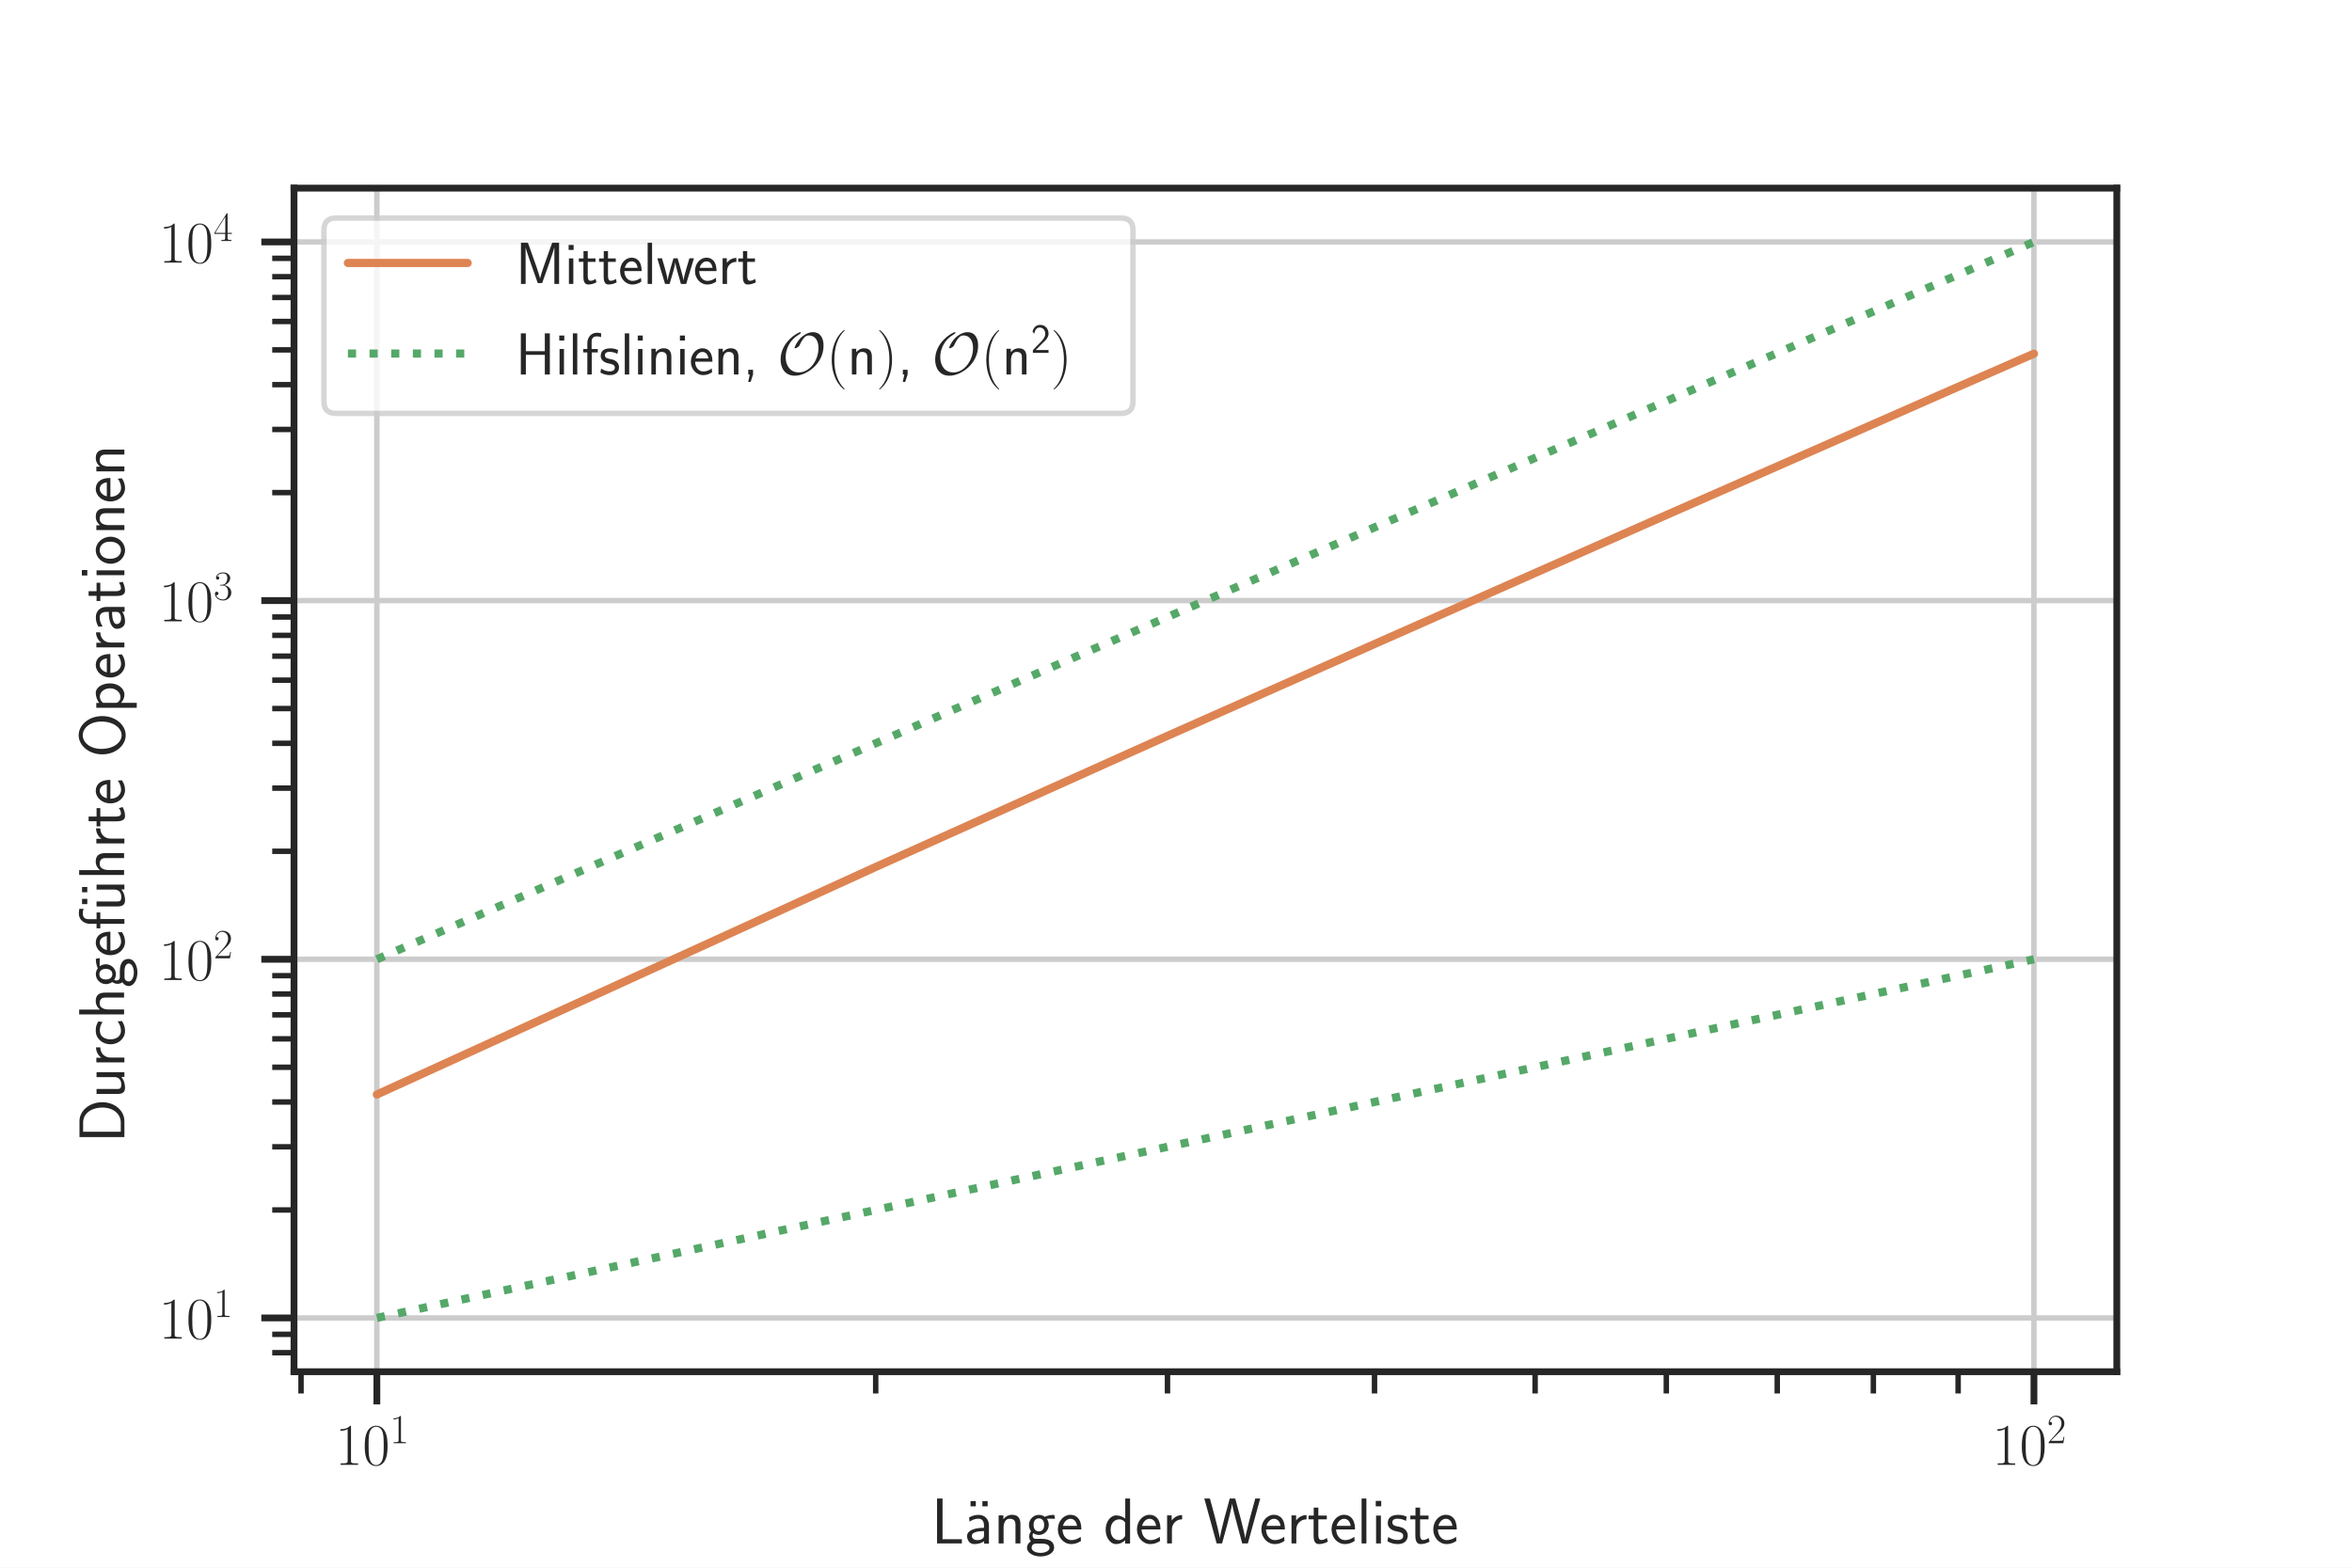
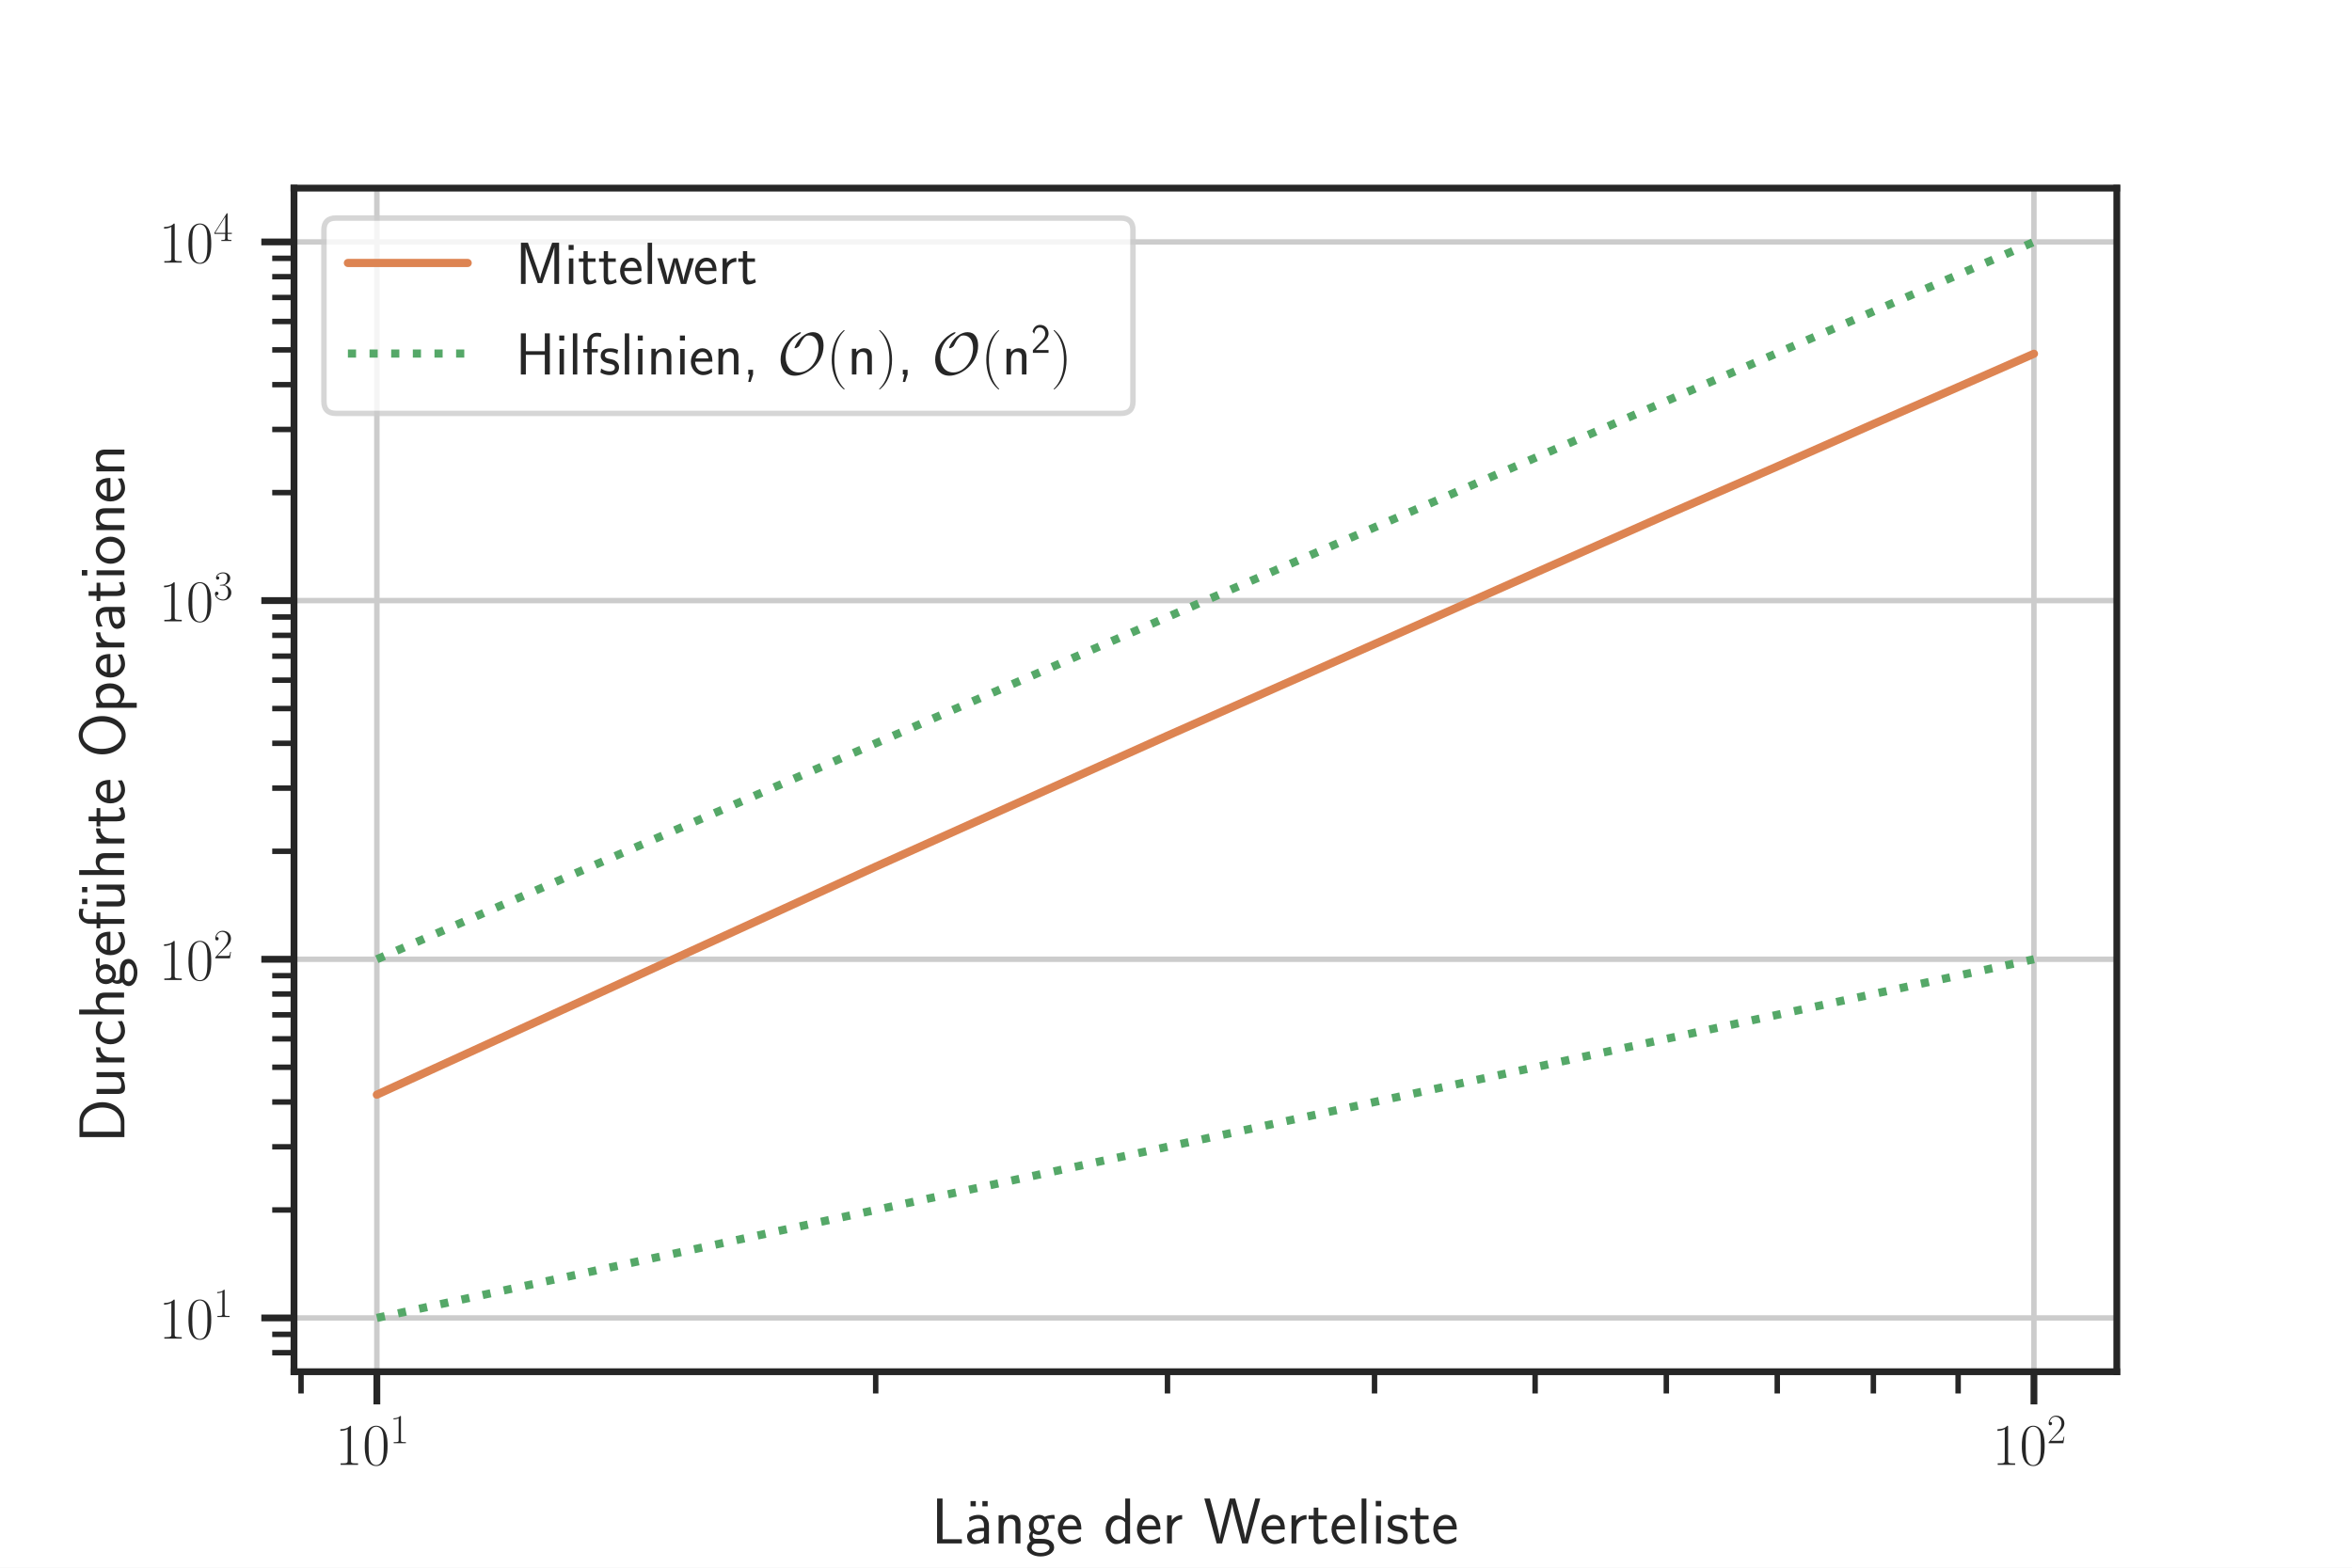
<svg xmlns="http://www.w3.org/2000/svg" xmlns:xlink="http://www.w3.org/1999/xlink" width="432pt" height="288pt" viewBox="0 0 432 288" version="1.1">
  <defs>
    <style type="text/css">*{stroke-linejoin: round; stroke-linecap: butt}</style>
  </defs>
  <g id="figure_1">
    <g id="patch_1">
      <path d="M 0 288  L 432 288  L 432 0  L 0 0  z " style="fill: #ffffff" />
    </g>
    <g id="axes_1">
      <g id="patch_2">
        <path d="M 54 252  L 388.8 252  L 388.8 34.56  L 54 34.56  z " style="fill: #ffffff" />
      </g>
      <g id="matplotlib.axis_1">
        <g id="xtick_1">
          <g id="line2d_1">
-             <path d="M 69.218 252  L 69.218 34.56  " clip-path="url(#p3349c82a81)" style="fill: none; stroke: #cccccc; stroke-linecap: round" />
+             <path d="M 69.218 252  L 69.218 34.56  " clip-path="url(#p9ff9c16f14)" style="fill: none; stroke: #cccccc; stroke-linecap: round" />
          </g>
          <g id="line2d_2">
            <defs>
-               <path id="m94d5c14357" d="M 0 0  L 0 6  " style="stroke: #262626; stroke-width: 1.25" />
-             </defs>
-             <g>
-               <use xlink:href="#m94d5c14357" x="69.218" y="252" style="fill: #262626; stroke: #262626; stroke-width: 1.25" />
+               <path id="md82f04eace" d="M 0 0  L 0 6  " style="stroke: #262626; stroke-width: 1.25" />
+             </defs>
+             <g>
+               <use xlink:href="#md82f04eace" x="69.218" y="252" style="fill: #262626; stroke: #262626; stroke-width: 1.25" />
            </g>
          </g>
          <g id="text_1">
            <g style="fill: #262626" transform="translate(61.55454 269.1103)scale(0.11 -0.11)">
              <defs>
                <path id="CMR17-31" d="M 1702 4058  C 1702 4192 1696 4192 1606 4192  C 1357 3916 979 3827 621 3827  C 602 3827 570 3827 563 3808  C 557 3795 557 3782 557 3648  C 755 3648 1088 3686 1344 3839  L 1344 461  C 1344 236 1331 160 781 160  L 589 160  L 589 0  C 896 0 1216 0 1523 0  C 1830 0 2150 0 2458 0  L 2458 160  L 2266 160  C 1715 160 1702 230 1702 458  L 1702 4058  z " transform="scale(0.015625)" />
                <path id="CMR17-30" d="M 2688 2025  C 2688 2416 2682 3080 2413 3591  C 2176 4039 1798 4198 1466 4198  C 1158 4198 768 4058 525 3597  C 269 3118 243 2524 243 2025  C 243 1661 250 1106 448 619  C 723 -39 1216 -128 1466 -128  C 1760 -128 2208 -7 2470 600  C 2662 1042 2688 1559 2688 2025  z M 1466 -26  C 1056 -26 813 325 723 812  C 653 1188 653 1738 653 2096  C 653 2588 653 2997 736 3387  C 858 3929 1216 4096 1466 4096  C 1728 4096 2067 3923 2189 3400  C 2272 3036 2278 2607 2278 2096  C 2278 1680 2278 1169 2202 792  C 2067 95 1690 -26 1466 -26  z " transform="scale(0.015625)" />
              </defs>
              <use xlink:href="#CMR17-31" transform="scale(0.996264)" />
              <use xlink:href="#CMR17-30" transform="translate(45.69048 0)scale(0.996264)" />
              <use xlink:href="#CMR17-31" transform="translate(91.38095 36.15364)scale(0.697382)" />
            </g>
          </g>
        </g>
        <g id="xtick_2">
          <g id="line2d_3">
-             <path d="M 373.582 252  L 373.582 34.56  " clip-path="url(#p3349c82a81)" style="fill: none; stroke: #cccccc; stroke-linecap: round" />
+             <path d="M 373.582 252  L 373.582 34.56  " clip-path="url(#p9ff9c16f14)" style="fill: none; stroke: #cccccc; stroke-linecap: round" />
          </g>
          <g id="line2d_4">
            <g>
-               <use xlink:href="#m94d5c14357" x="373.582" y="252" style="fill: #262626; stroke: #262626; stroke-width: 1.25" />
+               <use xlink:href="#md82f04eace" x="373.582" y="252" style="fill: #262626; stroke: #262626; stroke-width: 1.25" />
            </g>
          </g>
          <g id="text_2">
            <g style="fill: #262626" transform="translate(365.9182 269.1103)scale(0.11 -0.11)">
              <defs>
                <path id="CMR17-32" d="M 2669 989  L 2554 989  C 2490 536 2438 459 2413 420  C 2381 369 1920 369 1830 369  L 602 369  C 832 619 1280 1072 1824 1597  C 2214 1967 2669 2402 2669 3035  C 2669 3790 2067 4224 1395 4224  C 691 4224 262 3604 262 3030  C 262 2780 448 2748 525 2748  C 589 2748 781 2787 781 3010  C 781 3207 614 3264 525 3264  C 486 3264 448 3258 422 3245  C 544 3790 915 4058 1306 4058  C 1862 4058 2227 3617 2227 3035  C 2227 2479 1901 2000 1536 1584  L 262 146  L 262 0  L 2515 0  L 2669 989  z " transform="scale(0.015625)" />
              </defs>
              <use xlink:href="#CMR17-31" transform="scale(0.996264)" />
              <use xlink:href="#CMR17-30" transform="translate(45.69048 0)scale(0.996264)" />
              <use xlink:href="#CMR17-32" transform="translate(91.38095 36.15364)scale(0.697382)" />
            </g>
          </g>
        </g>
        <g id="xtick_3">
          <g id="line2d_5">
            <defs>
-               <path id="m0cadc0f0b3" d="M 0 0  L 0 4  " style="stroke: #262626" />
-             </defs>
-             <g>
-               <use xlink:href="#m0cadc0f0b3" x="55.291" y="252" style="fill: #262626; stroke: #262626" />
+               <path id="m06ea16c8b7" d="M 0 0  L 0 4  " style="stroke: #262626" />
+             </defs>
+             <g>
+               <use xlink:href="#m06ea16c8b7" x="55.291" y="252" style="fill: #262626; stroke: #262626" />
            </g>
          </g>
        </g>
        <g id="xtick_4">
          <g id="line2d_6">
            <g>
-               <use xlink:href="#m0cadc0f0b3" x="160.841" y="252" style="fill: #262626; stroke: #262626" />
+               <use xlink:href="#m06ea16c8b7" x="160.841" y="252" style="fill: #262626; stroke: #262626" />
            </g>
          </g>
        </g>
        <g id="xtick_5">
          <g id="line2d_7">
            <g>
-               <use xlink:href="#m0cadc0f0b3" x="214.437" y="252" style="fill: #262626; stroke: #262626" />
+               <use xlink:href="#m06ea16c8b7" x="214.437" y="252" style="fill: #262626; stroke: #262626" />
            </g>
          </g>
        </g>
        <g id="xtick_6">
          <g id="line2d_8">
            <g>
-               <use xlink:href="#m0cadc0f0b3" x="252.463" y="252" style="fill: #262626; stroke: #262626" />
+               <use xlink:href="#m06ea16c8b7" x="252.463" y="252" style="fill: #262626; stroke: #262626" />
            </g>
          </g>
        </g>
        <g id="xtick_7">
          <g id="line2d_9">
            <g>
-               <use xlink:href="#m0cadc0f0b3" x="281.959" y="252" style="fill: #262626; stroke: #262626" />
+               <use xlink:href="#m06ea16c8b7" x="281.959" y="252" style="fill: #262626; stroke: #262626" />
            </g>
          </g>
        </g>
        <g id="xtick_8">
          <g id="line2d_10">
            <g>
-               <use xlink:href="#m0cadc0f0b3" x="306.059" y="252" style="fill: #262626; stroke: #262626" />
+               <use xlink:href="#m06ea16c8b7" x="306.059" y="252" style="fill: #262626; stroke: #262626" />
            </g>
          </g>
        </g>
        <g id="xtick_9">
          <g id="line2d_11">
            <g>
-               <use xlink:href="#m0cadc0f0b3" x="326.435" y="252" style="fill: #262626; stroke: #262626" />
+               <use xlink:href="#m06ea16c8b7" x="326.435" y="252" style="fill: #262626; stroke: #262626" />
            </g>
          </g>
        </g>
        <g id="xtick_10">
          <g id="line2d_12">
            <g>
-               <use xlink:href="#m0cadc0f0b3" x="344.086" y="252" style="fill: #262626; stroke: #262626" />
+               <use xlink:href="#m06ea16c8b7" x="344.086" y="252" style="fill: #262626; stroke: #262626" />
            </g>
          </g>
        </g>
        <g id="xtick_11">
          <g id="line2d_13">
            <g>
-               <use xlink:href="#m0cadc0f0b3" x="359.655" y="252" style="fill: #262626; stroke: #262626" />
+               <use xlink:href="#m06ea16c8b7" x="359.655" y="252" style="fill: #262626; stroke: #262626" />
            </g>
          </g>
        </g>
        <g id="text_3">
          <g style="fill: #262626" transform="translate(171.063 283.5434)scale(0.12 -0.12)">
            <defs>
              <path id="CMSS17-4c" d="M 1670 414  C 1594 414 1517 414 1440 414  L 1101 414  L 1101 4416  L 563 4416  L 563 0  L 3002 0  L 3002 414  L 1670 414  z " transform="scale(0.015625)" />
              <path id="CMSS17-7f" d="M 1178 4164  L 659 4164  L 659 3648  L 1178 3648  L 1178 4164  z M 2342 4164  L 1824 4164  L 1824 3648  L 2342 3648  L 2342 4164  z " transform="scale(0.015625)" />
              <path id="CMSS17-61" d="M 2406 1791  C 2406 2392 1978 2808 1402 2808  C 1120 2808 813 2757 461 2553  L 499 2135  C 659 2248 934 2432 1395 2432  C 1722 2432 1920 2180 1920 1782  L 1920 1536  C 896 1536 256 1238 256 726  C 256 461 416 -64 947 -64  C 1043 -64 1562 -64 1933 217  L 1933 -19  L 2406 -19  L 2406 1791  z M 1920 816  C 1920 701 1920 548 1728 434  C 1562 325 1350 325 1261 325  C 941 325 723 511 723 744  C 723 1211 1722 1211 1920 1211  L 1920 816  z " transform="scale(0.015625)" />
              <path id="CMSS17-6e" d="M 2618 1877  C 2618 2283 2522 2816 1798 2816  C 1389 2816 1120 2606 941 2389  L 941 2758  L 474 2758  L 474 0  L 960 0  L 960 1559  C 960 1964 1114 2428 1549 2428  C 2112 2428 2131 2048 2131 1829  L 2131 0  L 2618 0  L 2618 1877  z " transform="scale(0.015625)" />
              <path id="CMSS17-67" d="M 2848 2808  C 2483 2808 2170 2738 1914 2617  C 1702 2777 1485 2808 1338 2808  C 781 2808 358 2349 358 1814  C 358 1468 550 1207 563 1195  C 448 1035 384 863 384 672  C 384 448 474 289 544 200  C 211 -3 166 -314 166 -435  C 166 -898 749 -1280 1498 -1280  C 2253 -1280 2835 -898 2835 -428  C 2835 448 1856 448 1587 448  L 1069 448  C 973 448 717 448 717 791  C 717 921 774 1004 781 1010  C 877 940 1075 832 1338 832  C 1869 832 2310 1278 2310 1827  C 2310 2132 2170 2355 2112 2432  L 2131 2432  C 2150 2432 2419 2432 2515 2432  C 2720 2432 2739 2429 2918 2419  L 2848 2808  z M 1338 1182  C 1120 1182 813 1315 813 1823  C 813 2375 1165 2464 1331 2464  C 1549 2464 1856 2331 1856 1823  C 1856 1271 1504 1182 1338 1182  z M 1581 -10  C 1734 -10 2381 -10 2381 -442  C 2381 -714 1984 -929 1504 -929  C 1018 -929 621 -720 621 -435  C 621 -403 621 -10 1062 -10  L 1581 -10  z " transform="scale(0.015625)" />
              <path id="CMSS17-65" d="M 2502 1377  C 2502 1590 2490 2003 2285 2345  C 2061 2713 1696 2816 1421 2816  C 755 2816 192 2188 192 1375  C 192 582 774 -64 1510 -64  C 1798 -64 2150 19 2470 248  C 2470 274 2458 414 2451 420  C 2451 433 2432 630 2432 656  C 2125 407 1773 325 1517 325  C 1107 325 666 667 646 1377  L 2502 1377  z M 698 1728  C 781 2084 1062 2421 1421 2421  C 1517 2421 1965 2421 2080 1728  L 698 1728  z " transform="scale(0.015625)" />
              <path id="CMSS17-64" d="M 2611 4416  L 2138 4416  L 2138 2438  C 1939 2603 1613 2756 1254 2756  C 672 2756 211 2131 211 1347  C 211 562 666 -64 1235 -64  C 1677 -64 1971 172 2125 306  L 2125 -13  L 2611 -13  L 2611 4416  z M 2125 836  C 2125 747 2125 653 1926 482  C 1798 375 1645 325 1498 325  C 1152 325 698 576 698 1340  C 698 2134 1210 2368 1562 2368  C 1798 2368 1990 2254 2125 2065  L 2125 836  z " transform="scale(0.015625)" />
              <path id="CMSS17-72" d="M 954 1363  C 954 1965 1395 2368 1958 2368  L 1958 2789  C 1549 2789 1165 2585 934 2253  L 934 2758  L 480 2758  L 480 0  L 954 0  L 954 1363  z " transform="scale(0.015625)" />
              <path id="CMSS17-57" d="M 5581 4416  L 5094 4416  L 4557 2437  C 4474 2118 4397 1801 4320 1482  C 4205 1011 4122 681 4109 515  L 4102 515  C 4090 687 4006 1049 3904 1457  C 3827 1795 3744 2131 3654 2462  L 3123 4416  L 2586 4416  L 2080 2562  L 1824 1549  C 1632 747 1626 632 1613 505  L 1606 505  C 1606 543 1581 753 1402 1498  C 1312 1868 1222 2244 1126 2601  L 634 4416  L 83 4416  L 1299 0  L 1830 0  L 2336 1839  L 2592 2851  C 2765 3564 2803 3742 2816 3901  L 2822 3901  C 2822 3876 2880 3474 3130 2545  L 3808 0  L 4365 0  L 5581 4416  z " transform="scale(0.015625)" />
              <path id="CMSS17-74" d="M 1069 2368  L 1901 2368  L 1901 2737  L 1069 2737  L 1069 3520  L 614 3520  L 614 2737  L 109 2737  L 109 2368  L 602 2368  L 602 749  C 602 384 685 -64 1107 -64  C 1427 -64 1722 25 2003 172  L 1901 548  C 1747 414 1562 337 1363 337  C 1082 337 1069 696 1069 856  L 1069 2368  z " transform="scale(0.015625)" />
              <path id="CMSS17-6c" d="M 947 4416  L 474 4416  L 474 0  L 947 0  L 947 4416  z " transform="scale(0.015625)" />
              <path id="CMSS17-69" d="M 979 4183  L 442 4183  L 442 3648  L 979 3648  L 979 4183  z M 947 2739  L 474 2739  L 474 0  L 947 0  L 947 2739  z " transform="scale(0.015625)" />
              <path id="CMSS17-73" d="M 2061 2627  C 1683 2807 1389 2807 1197 2807  C 742 2807 198 2648 198 2003  C 198 1359 902 1218 1094 1179  C 1389 1122 1715 1058 1715 740  C 1715 337 1254 337 1171 337  C 915 337 563 407 243 638  L 166 210  C 531 0 883 -64 1178 -64  C 1965 -64 2163 416 2163 781  C 2163 1094 1984 1305 1862 1401  C 1651 1568 1574 1587 1050 1696  C 960 1709 646 1779 646 2066  C 646 2432 1050 2432 1139 2432  C 1555 2432 1811 2303 1984 2208  L 2061 2627  z " transform="scale(0.015625)" />
            </defs>
            <use xlink:href="#CMSS17-4c" transform="scale(0.996264)" />
            <use xlink:href="#CMSS17-7f" transform="translate(49.72625 0)scale(0.996264)" />
            <use xlink:href="#CMSS17-61" transform="translate(50.68711 0)scale(0.996264)" />
            <use xlink:href="#CMSS17-6e" transform="translate(95.60903 0)scale(0.996264)" />
            <use xlink:href="#CMSS17-67" transform="translate(143.814 0)scale(0.996264)" />
            <use xlink:href="#CMSS17-65" transform="translate(190.6576 0)scale(0.996264)" />
            <use xlink:href="#CMSS17-64" transform="translate(263.5255 0)scale(0.996264)" />
            <use xlink:href="#CMSS17-65" transform="translate(311.7305 0)scale(0.996264)" />
            <use xlink:href="#CMSS17-72" transform="translate(353.3693 0)scale(0.996264)" />
            <use xlink:href="#CMSS17-57" transform="translate(416.5082 0)scale(0.996264)" />
            <use xlink:href="#CMSS17-65" transform="translate(502.1479 0)scale(0.996264)" />
            <use xlink:href="#CMSS17-72" transform="translate(543.7867 0)scale(0.996264)" />
            <use xlink:href="#CMSS17-74" transform="translate(575.6965 0)scale(0.996264)" />
            <use xlink:href="#CMSS17-65" transform="translate(609.5281 0)scale(0.996264)" />
            <use xlink:href="#CMSS17-6c" transform="translate(651.1669 0)scale(0.996264)" />
            <use xlink:href="#CMSS17-69" transform="translate(673.3476 0)scale(0.996264)" />
            <use xlink:href="#CMSS17-73" transform="translate(695.5283 0)scale(0.996264)" />
            <use xlink:href="#CMSS17-74" transform="translate(731.4419 0)scale(0.996264)" />
            <use xlink:href="#CMSS17-65" transform="translate(765.2734 0)scale(0.996264)" />
          </g>
        </g>
      </g>
      <g id="matplotlib.axis_2">
        <g id="ytick_1">
          <g id="line2d_14">
-             <path d="M 54 242.116  L 388.8 242.116  " clip-path="url(#p3349c82a81)" style="fill: none; stroke: #cccccc; stroke-linecap: round" />
+             <path d="M 54 242.116  L 388.8 242.116  " clip-path="url(#p9ff9c16f14)" style="fill: none; stroke: #cccccc; stroke-linecap: round" />
          </g>
          <g id="line2d_15">
            <defs>
-               <path id="m0950514d8a" d="M 0 0  L -6 0  " style="stroke: #262626; stroke-width: 1.25" />
-             </defs>
-             <g>
-               <use xlink:href="#m0950514d8a" x="54" y="242.116" style="fill: #262626; stroke: #262626; stroke-width: 1.25" />
+               <path id="m42634048de" d="M 0 0  L -6 0  " style="stroke: #262626; stroke-width: 1.25" />
+             </defs>
+             <g>
+               <use xlink:href="#m42634048de" x="54" y="242.116" style="fill: #262626; stroke: #262626; stroke-width: 1.25" />
            </g>
          </g>
          <g id="text_4">
            <g style="fill: #262626" transform="translate(29.17273 245.9215)scale(0.11 -0.11)">
              <use xlink:href="#CMR17-31" transform="scale(0.996264)" />
              <use xlink:href="#CMR17-30" transform="translate(45.69048 0)scale(0.996264)" />
              <use xlink:href="#CMR17-31" transform="translate(91.38095 36.15364)scale(0.697382)" />
            </g>
          </g>
        </g>
        <g id="ytick_2">
          <g id="line2d_16">
-             <path d="M 54 176.225  L 388.8 176.225  " clip-path="url(#p3349c82a81)" style="fill: none; stroke: #cccccc; stroke-linecap: round" />
+             <path d="M 54 176.225  L 388.8 176.225  " clip-path="url(#p9ff9c16f14)" style="fill: none; stroke: #cccccc; stroke-linecap: round" />
          </g>
          <g id="line2d_17">
            <g>
-               <use xlink:href="#m0950514d8a" x="54" y="176.225" style="fill: #262626; stroke: #262626; stroke-width: 1.25" />
+               <use xlink:href="#m42634048de" x="54" y="176.225" style="fill: #262626; stroke: #262626; stroke-width: 1.25" />
            </g>
          </g>
          <g id="text_5">
            <g style="fill: #262626" transform="translate(29.17273 180.0306)scale(0.11 -0.11)">
              <use xlink:href="#CMR17-31" transform="scale(0.996264)" />
              <use xlink:href="#CMR17-30" transform="translate(45.69048 0)scale(0.996264)" />
              <use xlink:href="#CMR17-32" transform="translate(91.38095 36.15364)scale(0.697382)" />
            </g>
          </g>
        </g>
        <g id="ytick_3">
          <g id="line2d_18">
-             <path d="M 54 110.335  L 388.8 110.335  " clip-path="url(#p3349c82a81)" style="fill: none; stroke: #cccccc; stroke-linecap: round" />
+             <path d="M 54 110.335  L 388.8 110.335  " clip-path="url(#p9ff9c16f14)" style="fill: none; stroke: #cccccc; stroke-linecap: round" />
          </g>
          <g id="line2d_19">
            <g>
-               <use xlink:href="#m0950514d8a" x="54" y="110.335" style="fill: #262626; stroke: #262626; stroke-width: 1.25" />
+               <use xlink:href="#m42634048de" x="54" y="110.335" style="fill: #262626; stroke: #262626; stroke-width: 1.25" />
            </g>
          </g>
          <g id="text_6">
            <g style="fill: #262626" transform="translate(29.17273 114.1397)scale(0.11 -0.11)">
              <defs>
                <path id="CMR17-33" d="M 1414 2157  C 1984 2157 2234 1662 2234 1090  C 2234 320 1824 25 1453 25  C 1114 25 563 194 390 693  C 422 680 454 680 486 680  C 640 680 755 782 755 948  C 755 1133 614 1216 486 1216  C 378 1216 211 1165 211 926  C 211 335 787 -128 1466 -128  C 2176 -128 2720 430 2720 1085  C 2720 1707 2208 2157 1600 2227  C 2086 2328 2554 2756 2554 3329  C 2554 3820 2048 4179 1472 4179  C 890 4179 378 3829 378 3329  C 378 3110 544 3072 627 3072  C 762 3072 877 3155 877 3321  C 877 3486 762 3569 627 3569  C 602 3569 570 3569 544 3557  C 730 3959 1235 4032 1459 4032  C 1683 4032 2106 3925 2106 3320  C 2106 3143 2080 2828 1862 2550  C 1670 2304 1453 2304 1242 2284  C 1210 2284 1062 2269 1037 2269  C 992 2263 966 2257 966 2208  C 966 2163 973 2157 1101 2157  L 1414 2157  z " transform="scale(0.015625)" />
              </defs>
              <use xlink:href="#CMR17-31" transform="scale(0.996264)" />
              <use xlink:href="#CMR17-30" transform="translate(45.69048 0)scale(0.996264)" />
              <use xlink:href="#CMR17-33" transform="translate(91.38095 36.15364)scale(0.697382)" />
            </g>
          </g>
        </g>
        <g id="ytick_4">
          <g id="line2d_20">
-             <path d="M 54 44.444  L 388.8 44.444  " clip-path="url(#p3349c82a81)" style="fill: none; stroke: #cccccc; stroke-linecap: round" />
+             <path d="M 54 44.444  L 388.8 44.444  " clip-path="url(#p9ff9c16f14)" style="fill: none; stroke: #cccccc; stroke-linecap: round" />
          </g>
          <g id="line2d_21">
            <g>
-               <use xlink:href="#m0950514d8a" x="54" y="44.444" style="fill: #262626; stroke: #262626; stroke-width: 1.25" />
+               <use xlink:href="#m42634048de" x="54" y="44.444" style="fill: #262626; stroke: #262626; stroke-width: 1.25" />
            </g>
          </g>
          <g id="text_7">
            <g style="fill: #262626" transform="translate(29.17273 48.24881)scale(0.11 -0.11)">
              <defs>
                <path id="CMR17-34" d="M 2150 4122  C 2150 4256 2144 4256 2029 4256  L 128 1254  L 128 1088  L 1779 1088  L 1779 457  C 1779 224 1766 160 1318 160  L 1197 160  L 1197 0  C 1402 0 1747 0 1965 0  C 2182 0 2528 0 2733 0  L 2733 160  L 2611 160  C 2163 160 2150 224 2150 457  L 2150 1088  L 2803 1088  L 2803 1254  L 2150 1254  L 2150 4122  z M 1798 3703  L 1798 1254  L 256 1254  L 1798 3703  z " transform="scale(0.015625)" />
              </defs>
              <use xlink:href="#CMR17-31" transform="scale(0.996264)" />
              <use xlink:href="#CMR17-30" transform="translate(45.69048 0)scale(0.996264)" />
              <use xlink:href="#CMR17-34" transform="translate(91.38095 36.15364)scale(0.697382)" />
            </g>
          </g>
        </g>
        <g id="ytick_5">
          <g id="line2d_22">
            <defs>
-               <path id="m6537573e90" d="M 0 0  L -4 0  " style="stroke: #262626" />
-             </defs>
-             <g>
-               <use xlink:href="#m6537573e90" x="54" y="248.502" style="fill: #262626; stroke: #262626" />
+               <path id="ma833e544a5" d="M 0 0  L -4 0  " style="stroke: #262626" />
+             </defs>
+             <g>
+               <use xlink:href="#ma833e544a5" x="54" y="248.502" style="fill: #262626; stroke: #262626" />
            </g>
          </g>
        </g>
        <g id="ytick_6">
          <g id="line2d_23">
            <g>
-               <use xlink:href="#m6537573e90" x="54" y="245.131" style="fill: #262626; stroke: #262626" />
+               <use xlink:href="#ma833e544a5" x="54" y="245.131" style="fill: #262626; stroke: #262626" />
            </g>
          </g>
        </g>
        <g id="ytick_7">
          <g id="line2d_24">
            <g>
-               <use xlink:href="#m6537573e90" x="54" y="222.281" style="fill: #262626; stroke: #262626" />
+               <use xlink:href="#ma833e544a5" x="54" y="222.281" style="fill: #262626; stroke: #262626" />
            </g>
          </g>
        </g>
        <g id="ytick_8">
          <g id="line2d_25">
            <g>
-               <use xlink:href="#m6537573e90" x="54" y="210.678" style="fill: #262626; stroke: #262626" />
+               <use xlink:href="#ma833e544a5" x="54" y="210.678" style="fill: #262626; stroke: #262626" />
            </g>
          </g>
        </g>
        <g id="ytick_9">
          <g id="line2d_26">
            <g>
-               <use xlink:href="#m6537573e90" x="54" y="202.446" style="fill: #262626; stroke: #262626" />
+               <use xlink:href="#ma833e544a5" x="54" y="202.446" style="fill: #262626; stroke: #262626" />
            </g>
          </g>
        </g>
        <g id="ytick_10">
          <g id="line2d_27">
            <g>
-               <use xlink:href="#m6537573e90" x="54" y="196.061" style="fill: #262626; stroke: #262626" />
+               <use xlink:href="#ma833e544a5" x="54" y="196.061" style="fill: #262626; stroke: #262626" />
            </g>
          </g>
        </g>
        <g id="ytick_11">
          <g id="line2d_28">
            <g>
-               <use xlink:href="#m6537573e90" x="54" y="190.843" style="fill: #262626; stroke: #262626" />
+               <use xlink:href="#ma833e544a5" x="54" y="190.843" style="fill: #262626; stroke: #262626" />
            </g>
          </g>
        </g>
        <g id="ytick_12">
          <g id="line2d_29">
            <g>
-               <use xlink:href="#m6537573e90" x="54" y="186.432" style="fill: #262626; stroke: #262626" />
+               <use xlink:href="#ma833e544a5" x="54" y="186.432" style="fill: #262626; stroke: #262626" />
            </g>
          </g>
        </g>
        <g id="ytick_13">
          <g id="line2d_30">
            <g>
-               <use xlink:href="#m6537573e90" x="54" y="182.611" style="fill: #262626; stroke: #262626" />
+               <use xlink:href="#ma833e544a5" x="54" y="182.611" style="fill: #262626; stroke: #262626" />
            </g>
          </g>
        </g>
        <g id="ytick_14">
          <g id="line2d_31">
            <g>
-               <use xlink:href="#m6537573e90" x="54" y="179.24" style="fill: #262626; stroke: #262626" />
+               <use xlink:href="#ma833e544a5" x="54" y="179.24" style="fill: #262626; stroke: #262626" />
            </g>
          </g>
        </g>
        <g id="ytick_15">
          <g id="line2d_32">
            <g>
-               <use xlink:href="#m6537573e90" x="54" y="156.39" style="fill: #262626; stroke: #262626" />
+               <use xlink:href="#ma833e544a5" x="54" y="156.39" style="fill: #262626; stroke: #262626" />
            </g>
          </g>
        </g>
        <g id="ytick_16">
          <g id="line2d_33">
            <g>
-               <use xlink:href="#m6537573e90" x="54" y="144.788" style="fill: #262626; stroke: #262626" />
+               <use xlink:href="#ma833e544a5" x="54" y="144.788" style="fill: #262626; stroke: #262626" />
            </g>
          </g>
        </g>
        <g id="ytick_17">
          <g id="line2d_34">
            <g>
-               <use xlink:href="#m6537573e90" x="54" y="136.555" style="fill: #262626; stroke: #262626" />
+               <use xlink:href="#ma833e544a5" x="54" y="136.555" style="fill: #262626; stroke: #262626" />
            </g>
          </g>
        </g>
        <g id="ytick_18">
          <g id="line2d_35">
            <g>
-               <use xlink:href="#m6537573e90" x="54" y="130.17" style="fill: #262626; stroke: #262626" />
+               <use xlink:href="#ma833e544a5" x="54" y="130.17" style="fill: #262626; stroke: #262626" />
            </g>
          </g>
        </g>
        <g id="ytick_19">
          <g id="line2d_36">
            <g>
-               <use xlink:href="#m6537573e90" x="54" y="124.952" style="fill: #262626; stroke: #262626" />
+               <use xlink:href="#ma833e544a5" x="54" y="124.952" style="fill: #262626; stroke: #262626" />
            </g>
          </g>
        </g>
        <g id="ytick_20">
          <g id="line2d_37">
            <g>
-               <use xlink:href="#m6537573e90" x="54" y="120.541" style="fill: #262626; stroke: #262626" />
+               <use xlink:href="#ma833e544a5" x="54" y="120.541" style="fill: #262626; stroke: #262626" />
            </g>
          </g>
        </g>
        <g id="ytick_21">
          <g id="line2d_38">
            <g>
-               <use xlink:href="#m6537573e90" x="54" y="116.72" style="fill: #262626; stroke: #262626" />
+               <use xlink:href="#ma833e544a5" x="54" y="116.72" style="fill: #262626; stroke: #262626" />
            </g>
          </g>
        </g>
        <g id="ytick_22">
          <g id="line2d_39">
            <g>
-               <use xlink:href="#m6537573e90" x="54" y="113.35" style="fill: #262626; stroke: #262626" />
+               <use xlink:href="#ma833e544a5" x="54" y="113.35" style="fill: #262626; stroke: #262626" />
            </g>
          </g>
        </g>
        <g id="ytick_23">
          <g id="line2d_40">
            <g>
-               <use xlink:href="#m6537573e90" x="54" y="90.499" style="fill: #262626; stroke: #262626" />
+               <use xlink:href="#ma833e544a5" x="54" y="90.499" style="fill: #262626; stroke: #262626" />
            </g>
          </g>
        </g>
        <g id="ytick_24">
          <g id="line2d_41">
            <g>
-               <use xlink:href="#m6537573e90" x="54" y="78.897" style="fill: #262626; stroke: #262626" />
+               <use xlink:href="#ma833e544a5" x="54" y="78.897" style="fill: #262626; stroke: #262626" />
            </g>
          </g>
        </g>
        <g id="ytick_25">
          <g id="line2d_42">
            <g>
-               <use xlink:href="#m6537573e90" x="54" y="70.664" style="fill: #262626; stroke: #262626" />
+               <use xlink:href="#ma833e544a5" x="54" y="70.664" style="fill: #262626; stroke: #262626" />
            </g>
          </g>
        </g>
        <g id="ytick_26">
          <g id="line2d_43">
            <g>
-               <use xlink:href="#m6537573e90" x="54" y="64.279" style="fill: #262626; stroke: #262626" />
+               <use xlink:href="#ma833e544a5" x="54" y="64.279" style="fill: #262626; stroke: #262626" />
            </g>
          </g>
        </g>
        <g id="ytick_27">
          <g id="line2d_44">
            <g>
-               <use xlink:href="#m6537573e90" x="54" y="59.061" style="fill: #262626; stroke: #262626" />
+               <use xlink:href="#ma833e544a5" x="54" y="59.061" style="fill: #262626; stroke: #262626" />
            </g>
          </g>
        </g>
        <g id="ytick_28">
          <g id="line2d_45">
            <g>
-               <use xlink:href="#m6537573e90" x="54" y="54.65" style="fill: #262626; stroke: #262626" />
+               <use xlink:href="#ma833e544a5" x="54" y="54.65" style="fill: #262626; stroke: #262626" />
            </g>
          </g>
        </g>
        <g id="ytick_29">
          <g id="line2d_46">
            <g>
-               <use xlink:href="#m6537573e90" x="54" y="50.829" style="fill: #262626; stroke: #262626" />
+               <use xlink:href="#ma833e544a5" x="54" y="50.829" style="fill: #262626; stroke: #262626" />
            </g>
          </g>
        </g>
        <g id="ytick_30">
          <g id="line2d_47">
            <g>
-               <use xlink:href="#m6537573e90" x="54" y="47.459" style="fill: #262626; stroke: #262626" />
+               <use xlink:href="#ma833e544a5" x="54" y="47.459" style="fill: #262626; stroke: #262626" />
            </g>
          </g>
        </g>
        <g id="text_8">
          <g style="fill: #262626" transform="translate(22.84813 209.9597)rotate(-90)scale(0.12 -0.12)">
            <defs>
              <path id="CMSS17-44" d="M 570 4416  L 570 0  L 2144 0  C 3194 0 4000 980 4000 2170  C 4000 3398 3194 4416 2144 4416  L 570 4416  z M 1094 357  L 1094 4059  L 2003 4059  C 2861 4059 3475 3277 3475 2170  C 3475 1107 2867 357 2003 357  L 1094 357  z " transform="scale(0.015625)" />
              <path id="CMSS17-75" d="M 2618 2739  L 2131 2739  L 2131 972  C 2131 498 1786 306 1421 306  C 998 306 960 447 960 709  L 960 2739  L 474 2739  L 474 678  C 474 179 646 -64 1088 -64  C 1306 -64 1798 -13 2144 306  L 2144 0  L 2618 0  L 2618 2739  z " transform="scale(0.015625)" />
              <path id="CMSS17-63" d="M 2464 2541  C 2464 2585 2170 2714 2093 2739  C 1882 2816 1613 2816 1542 2816  C 710 2816 211 2093 211 1363  C 211 595 768 -64 1517 -64  C 1946 -64 2253 76 2502 242  L 2464 664  C 2189 453 1869 337 1523 337  C 1024 337 698 774 698 1369  C 698 1831 909 2414 1549 2414  C 1901 2414 2099 2343 2394 2145  L 2464 2541  z " transform="scale(0.015625)" />
              <path id="CMSS17-68" d="M 2618 1891  C 2618 2292 2522 2820 1798 2820  C 1395 2820 1133 2623 947 2407  L 947 4448  L 474 4448  L 474 32  L 960 32  L 960 1573  C 960 1973 1114 2432 1549 2432  C 2112 2432 2131 2056 2131 1839  L 2131 32  L 2618 32  L 2618 1891  z " transform="scale(0.015625)" />
              <path id="CMSS17-66" d="M 1075 2368  L 1722 2368  L 1722 2737  L 1062 2737  L 1062 3559  C 1062 4014 1408 4092 1606 4092  C 1670 4092 1850 4092 2080 4009  L 2080 4429  C 1933 4461 1754 4480 1613 4480  C 1018 4480 602 3993 602 3359  L 602 2737  L 160 2737  L 160 2368  L 602 2368  L 602 0  L 1075 0  L 1075 2368  z " transform="scale(0.015625)" />
              <path id="CMSS17-4f" d="M 4096 2178  C 4096 3503 3219 4497 2214 4497  C 1210 4497 333 3497 333 2178  C 333 847 1222 -128 2214 -128  C 3206 -128 4096 847 4096 2178  z M 2214 273  C 1510 273 870 1057 870 2261  C 870 3433 1549 4096 2214 4096  C 2880 4096 3558 3433 3558 2261  C 3558 1051 2912 273 2214 273  z " transform="scale(0.015625)" />
              <path id="CMSS17-70" d="M 966 333  C 1178 129 1466 -5 1773 -5  C 2368 -5 2880 603 2880 1412  C 2880 2159 2496 2816 1946 2816  C 1626 2816 1242 2702 954 2472  L 954 2765  L 480 2765  L 480 -1216  L 966 -1216  L 966 333  z M 966 2100  C 1018 2176 1235 2415 1587 2415  C 2035 2415 2394 1960 2394 1412  C 2394 787 1958 384 1530 384  C 1402 384 1267 415 1139 523  C 966 674 966 768 966 857  L 966 2100  z " transform="scale(0.015625)" />
              <path id="CMSS17-6f" d="M 2829 1356  C 2829 2176 2221 2816 1504 2816  C 768 2816 173 2157 173 1356  C 173 544 787 -64 1498 -64  C 2227 -64 2829 563 2829 1356  z M 1504 337  C 1050 337 659 709 659 1408  C 659 2151 1114 2427 1498 2427  C 1914 2427 2342 2126 2342 1408  C 2342 683 1926 337 1504 337  z " transform="scale(0.015625)" />
            </defs>
            <use xlink:href="#CMSS17-44" transform="scale(0.996264)" />
            <use xlink:href="#CMSS17-75" transform="translate(67.54284 0)scale(0.996264)" />
            <use xlink:href="#CMSS17-72" transform="translate(115.7478 0)scale(0.996264)" />
            <use xlink:href="#CMSS17-63" transform="translate(147.6576 0)scale(0.996264)" />
            <use xlink:href="#CMSS17-68" transform="translate(189.2964 0)scale(0.996264)" />
            <use xlink:href="#CMSS17-67" transform="translate(237.5013 0)scale(0.996264)" />
            <use xlink:href="#CMSS17-65" transform="translate(284.3449 0)scale(0.996264)" />
            <use xlink:href="#CMSS17-66" transform="translate(325.9838 0)scale(0.996264)" />
            <use xlink:href="#CMSS17-7f" transform="translate(355.2911 0)scale(0.996264)" />
            <use xlink:href="#CMSS17-75" transform="translate(354.6104 0)scale(0.996264)" />
            <use xlink:href="#CMSS17-68" transform="translate(402.8154 0)scale(0.996264)" />
            <use xlink:href="#CMSS17-72" transform="translate(451.0203 0)scale(0.996264)" />
            <use xlink:href="#CMSS17-74" transform="translate(482.9301 0)scale(0.996264)" />
            <use xlink:href="#CMSS17-65" transform="translate(516.7617 0)scale(0.996264)" />
            <use xlink:href="#CMSS17-4f" transform="translate(589.6296 0)scale(0.996264)" />
            <use xlink:href="#CMSS17-70" transform="translate(658.6538 0)scale(0.996264)" />
            <use xlink:href="#CMSS17-65" transform="translate(709.4612 0)scale(0.996264)" />
            <use xlink:href="#CMSS17-72" transform="translate(751.1 0)scale(0.996264)" />
            <use xlink:href="#CMSS17-61" transform="translate(783.0098 0)scale(0.996264)" />
            <use xlink:href="#CMSS17-74" transform="translate(827.9317 0)scale(0.996264)" />
            <use xlink:href="#CMSS17-69" transform="translate(861.7633 0)scale(0.996264)" />
            <use xlink:href="#CMSS17-6f" transform="translate(883.944 0)scale(0.996264)" />
            <use xlink:href="#CMSS17-6e" transform="translate(930.7877 0)scale(0.996264)" />
            <use xlink:href="#CMSS17-65" transform="translate(978.9926 0)scale(0.996264)" />
            <use xlink:href="#CMSS17-6e" transform="translate(1020.631 0)scale(0.996264)" />
          </g>
        </g>
      </g>
      <g id="line2d_48">
-         <path d="M 69.218 201.076  L 160.841 159.272  L 214.437 135.184  L 252.463 118.316  L 281.959 105.261  L 306.059 94.616  L 326.435 85.672  L 344.086 77.906  L 359.655 71.061  L 373.582 64.975  " clip-path="url(#p3349c82a81)" style="fill: none; stroke: #dd8452; stroke-width: 1.5; stroke-linecap: round" />
+         <path d="M 69.218 201.104  L 160.841 159.216  L 214.437 135.153  L 252.463 118.326  L 281.959 105.238  L 306.059 94.581  L 326.435 85.694  L 344.086 77.899  L 359.655 71.107  L 373.582 64.988  " clip-path="url(#p9ff9c16f14)" style="fill: none; stroke: #dd8452; stroke-width: 1.5; stroke-linecap: round" />
      </g>
      <g id="line2d_49">
-         <path d="M 69.218 242.116  L 160.841 222.281  L 214.437 210.678  L 252.463 202.446  L 281.959 196.061  L 306.059 190.843  L 326.435 186.432  L 344.086 182.611  L 359.655 179.24  L 373.582 176.225  " clip-path="url(#p3349c82a81)" style="fill: none; stroke-dasharray: 1.5,2.475; stroke-dashoffset: 0; stroke: #55a868; stroke-width: 1.5" />
+         <path d="M 69.218 242.116  L 160.841 222.281  L 214.437 210.678  L 252.463 202.446  L 281.959 196.061  L 306.059 190.843  L 326.435 186.432  L 344.086 182.611  L 359.655 179.24  L 373.582 176.225  " clip-path="url(#p9ff9c16f14)" style="fill: none; stroke-dasharray: 1.5,2.475; stroke-dashoffset: 0; stroke: #55a868; stroke-width: 1.5" />
      </g>
      <g id="line2d_50">
-         <path d="M 69.218 176.225  L 160.841 136.555  L 214.437 113.35  L 252.463 96.885  L 281.959 84.114  L 306.059 73.679  L 326.435 64.857  L 344.086 57.215  L 359.655 50.474  L 373.582 44.444  " clip-path="url(#p3349c82a81)" style="fill: none; stroke-dasharray: 1.5,2.475; stroke-dashoffset: 0; stroke: #55a868; stroke-width: 1.5" />
+         <path d="M 69.218 176.225  L 160.841 136.555  L 214.437 113.35  L 252.463 96.885  L 281.959 84.114  L 306.059 73.679  L 326.435 64.857  L 344.086 57.215  L 359.655 50.474  L 373.582 44.444  " clip-path="url(#p9ff9c16f14)" style="fill: none; stroke-dasharray: 1.5,2.475; stroke-dashoffset: 0; stroke: #55a868; stroke-width: 1.5" />
      </g>
      <g id="patch_3">
        <path d="M 54 252  L 54 34.56  " style="fill: none; stroke: #262626; stroke-width: 1.25; stroke-linejoin: miter; stroke-linecap: square" />
      </g>
      <g id="patch_4">
        <path d="M 388.8 252  L 388.8 34.56  " style="fill: none; stroke: #262626; stroke-width: 1.25; stroke-linejoin: miter; stroke-linecap: square" />
      </g>
      <g id="patch_5">
        <path d="M 54 252  L 388.8 252  " style="fill: none; stroke: #262626; stroke-width: 1.25; stroke-linejoin: miter; stroke-linecap: square" />
      </g>
      <g id="patch_6">
        <path d="M 54 34.56  L 388.8 34.56  " style="fill: none; stroke: #262626; stroke-width: 1.25; stroke-linejoin: miter; stroke-linecap: square" />
      </g>
      <g id="legend_1">
        <g id="patch_7">
          <path d="M 61.7 75.942  L 205.894 75.942  Q 208.094 75.942 208.094 73.742  L 208.094 42.26  Q 208.094 40.06 205.894 40.06  L 61.7 40.06  Q 59.5 40.06 59.5 42.26  L 59.5 73.742  Q 59.5 75.942 61.7 75.942  z " style="fill: #ffffff; opacity: 0.8; stroke: #cccccc; stroke-linejoin: miter" />
        </g>
        <g id="line2d_51">
          <path d="M 63.9 48.31  L 74.9 48.31  L 85.9 48.31  " style="fill: none; stroke: #dd8452; stroke-width: 1.5; stroke-linecap: round" />
        </g>
        <g id="text_9">
          <g style="fill: #262626" transform="translate(94.7 52.16)scale(0.11 -0.11)">
            <defs>
              <path id="CMSS17-4d" d="M 3194 2371  L 2886 1473  C 2835 1307 2662 791 2624 587  L 2618 587  C 2598 715 2560 849 2458 1174  C 2400 1365 2336 1562 2272 1741  L 1325 4416  L 576 4416  L 576 0  L 1075 0  L 1075 3900  L 1082 3900  C 1082 3894 1139 3613 1530 2499  L 2374 96  L 2848 96  L 3610 2231  C 3661 2378 3821 2843 3891 3066  C 3955 3257 4115 3728 4154 3913  L 4160 3913  L 4160 0  L 4666 0  L 4666 4416  L 3923 4416  L 3194 2371  z " transform="scale(0.015625)" />
              <path id="CMSS17-77" d="M 4013 2752  L 3526 2752  L 3187 1601  C 3117 1358 2918 685 2893 371  L 2886 371  C 2874 564 2765 1024 2586 1633  L 2259 2752  L 1818 2752  L 1498 1658  C 1338 1101 1216 627 1203 371  L 1197 371  C 1171 749 909 1633 870 1773  L 582 2752  L 83 2752  L 915 0  L 1402 0  C 1734 1096 1990 1943 2010 2370  C 2022 2160 2131 1707 2195 1484  L 2618 0  L 3181 0  L 4013 2752  z " transform="scale(0.015625)" />
            </defs>
            <use xlink:href="#CMSS17-4d" transform="scale(0.996264)" />
            <use xlink:href="#CMSS17-69" transform="translate(81.67603 0)scale(0.996264)" />
            <use xlink:href="#CMSS17-74" transform="translate(103.8568 0)scale(0.996264)" />
            <use xlink:href="#CMSS17-74" transform="translate(137.6883 0)scale(0.996264)" />
            <use xlink:href="#CMSS17-65" transform="translate(171.5199 0)scale(0.996264)" />
            <use xlink:href="#CMSS17-6c" transform="translate(213.1587 0)scale(0.996264)" />
            <use xlink:href="#CMSS17-77" transform="translate(235.3394 0)scale(0.996264)" />
            <use xlink:href="#CMSS17-65" transform="translate(296.5565 0)scale(0.996264)" />
            <use xlink:href="#CMSS17-72" transform="translate(338.1953 0)scale(0.996264)" />
            <use xlink:href="#CMSS17-74" transform="translate(370.1051 0)scale(0.996264)" />
          </g>
        </g>
        <g id="line2d_52">
          <path d="M 63.9 64.952  L 74.9 64.952  L 85.9 64.952  " style="fill: none; stroke-dasharray: 1.5,2.475; stroke-dashoffset: 0; stroke: #55a868; stroke-width: 1.5" />
        </g>
        <g id="text_10">
          <g style="fill: #262626" transform="translate(94.7 68.80201)scale(0.11 -0.11)">
            <defs>
              <path id="CMSS17-48" d="M 3674 4416  L 3136 4416  L 3136 2501  L 1101 2501  L 1101 4416  L 563 4416  L 563 0  L 1101 0  L 1101 2112  L 3136 2112  L 3136 0  L 3674 0  L 3674 4416  z " transform="scale(0.015625)" />
              <path id="CMSS17-2c" d="M 1088 6  L 1088 510  L 576 510  L 576 0  L 736 0  L 570 -800  L 826 -800  L 1088 6  z " transform="scale(0.015625)" />
              <path id="CMSY10-4f" d="M 4973 3111  C 4973 3928 4614 4544 3834 4544  C 3168 4544 2605 4004 2560 3966  C 2048 3458 1856 2879 1856 2867  C 1856 2828 1888 2822 1920 2822  C 2042 2822 2144 2886 2240 2957  C 2355 3040 2362 3060 2432 3208  C 2490 3337 2637 3651 2874 3922  C 3027 4096 3155 4192 3411 4192  C 4032 4192 4429 3678 4429 2835  C 4429 1523 3501 224 2317 224  C 1408 224 909 950 909 1870  C 909 2744 1357 3709 2291 4261  C 2355 4300 2547 4416 2547 4499  C 2547 4544 2496 4544 2483 4544  C 2259 4544 365 3522 365 1594  C 365 694 832 -128 1894 -128  C 3142 -128 4973 1132 4973 3111  z " transform="scale(0.015625)" />
              <path id="CMR17-28" d="M 1958 -1561  C 1958 -1555 1958 -1542 1939 -1523  C 1645 -1224 858 -407 858 1581  C 858 3569 1632 4379 1946 4697  C 1946 4704 1958 4717 1958 4736  C 1958 4755 1939 4768 1914 4768  C 1843 4768 1299 4296 986 3594  C 666 2887 576 2199 576 1588  C 576 1128 621 351 1005 -471  C 1312 -1135 1837 -1600 1914 -1600  C 1946 -1600 1958 -1587 1958 -1561  z " transform="scale(0.015625)" />
              <path id="CMR17-29" d="M 1683 1581  C 1683 2040 1638 2817 1254 3639  C 947 4303 422 4768 346 4768  C 326 4768 301 4761 301 4729  C 301 4717 307 4710 314 4697  C 621 4378 1402 3568 1402 1584  C 1402 -407 627 -1217 314 -1537  C 307 -1549 301 -1556 301 -1568  C 301 -1600 326 -1600 346 -1600  C 416 -1600 960 -1128 1274 -426  C 1594 281 1683 969 1683 1581  z " transform="scale(0.015625)" />
              <path id="CMSS17-32" d="M 1651 1357  C 1830 1541 2099 1764 2285 1987  C 2464 2204 2701 2511 2701 2957  C 2701 3657 2227 4288 1421 4288  C 787 4288 422 3893 250 3274  L 499 2929  C 640 3510 838 3880 1338 3880  C 1888 3880 2195 3433 2195 2942  C 2195 2355 1747 1901 1408 1563  C 1030 1187 659 804 301 408  L 301 0  L 2701 0  L 2701 433  L 1613 433  C 1536 433 1459 433 1382 433  L 742 433  L 742 439  L 1651 1357  z " transform="scale(0.015625)" />
            </defs>
            <use xlink:href="#CMSS17-48" transform="scale(0.996264)" />
            <use xlink:href="#CMSS17-69" transform="translate(66.06152 0)scale(0.996264)" />
            <use xlink:href="#CMSS17-6c" transform="translate(88.24224 0)scale(0.996264)" />
            <use xlink:href="#CMSS17-66" transform="translate(110.423 0)scale(0.996264)" />
            <use xlink:href="#CMSS17-73" transform="translate(139.0496 0)scale(0.996264)" />
            <use xlink:href="#CMSS17-6c" transform="translate(174.9632 0)scale(0.996264)" />
            <use xlink:href="#CMSS17-69" transform="translate(197.1439 0)scale(0.996264)" />
            <use xlink:href="#CMSS17-6e" transform="translate(219.3246 0)scale(0.996264)" />
            <use xlink:href="#CMSS17-69" transform="translate(267.5296 0)scale(0.996264)" />
            <use xlink:href="#CMSS17-65" transform="translate(289.7103 0)scale(0.996264)" />
            <use xlink:href="#CMSS17-6e" transform="translate(331.3491 0)scale(0.996264)" />
            <use xlink:href="#CMSS17-2c" transform="translate(379.554 0)scale(0.996264)" />
            <use xlink:href="#CMSY10-4f" transform="translate(436.8074 0)scale(0.996264)" />
            <use xlink:href="#CMR17-28" transform="translate(518.8888 0)scale(0.996264)" />
            <use xlink:href="#CMSS17-6e" transform="translate(554.1696 0)scale(0.996264)" />
            <use xlink:href="#CMR17-29" transform="translate(602.3745 0)scale(0.996264)" />
            <use xlink:href="#CMSS17-2c" transform="translate(637.6553 0)scale(0.996264)" />
            <use xlink:href="#CMSY10-4f" transform="translate(694.9086 0)scale(0.996264)" />
            <use xlink:href="#CMR17-28" transform="translate(776.99 0)scale(0.996264)" />
            <use xlink:href="#CMSS17-6e" transform="translate(812.2708 0)scale(0.996264)" />
            <use xlink:href="#CMSS17-32" transform="translate(860.4758 36.15364)scale(0.697382)" />
            <use xlink:href="#CMR17-29" transform="translate(893.7643 0)scale(0.996264)" />
          </g>
        </g>
      </g>
    </g>
  </g>
  <defs>
-     <clipPath id="p3349c82a81">
+     <clipPath id="p9ff9c16f14">
      <rect x="54" y="34.56" width="334.8" height="217.44" />
    </clipPath>
  </defs>
</svg>
